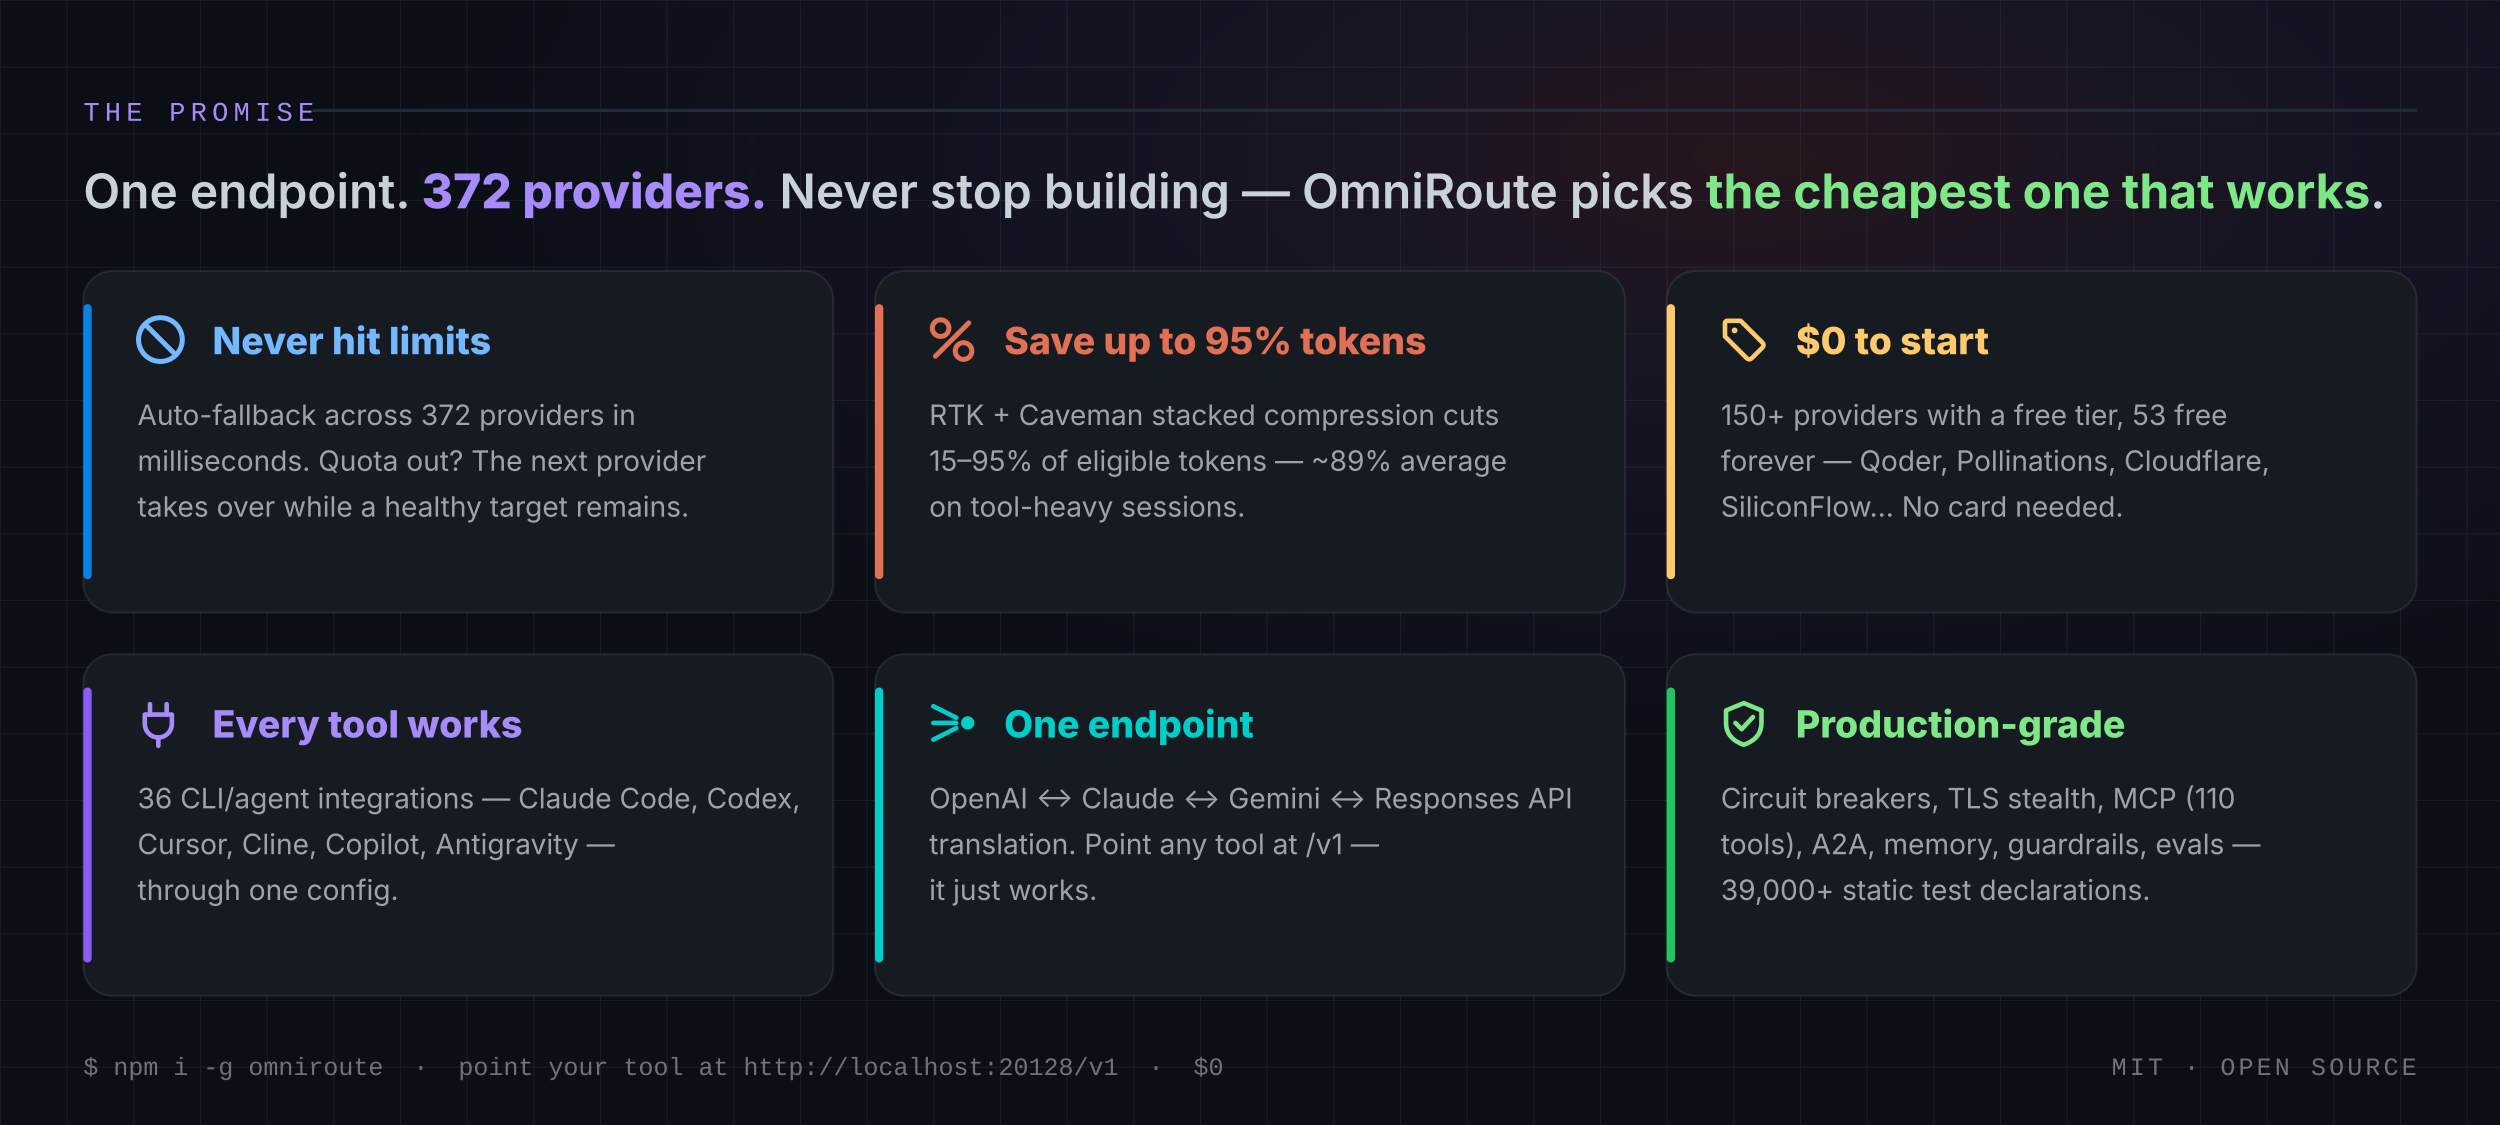
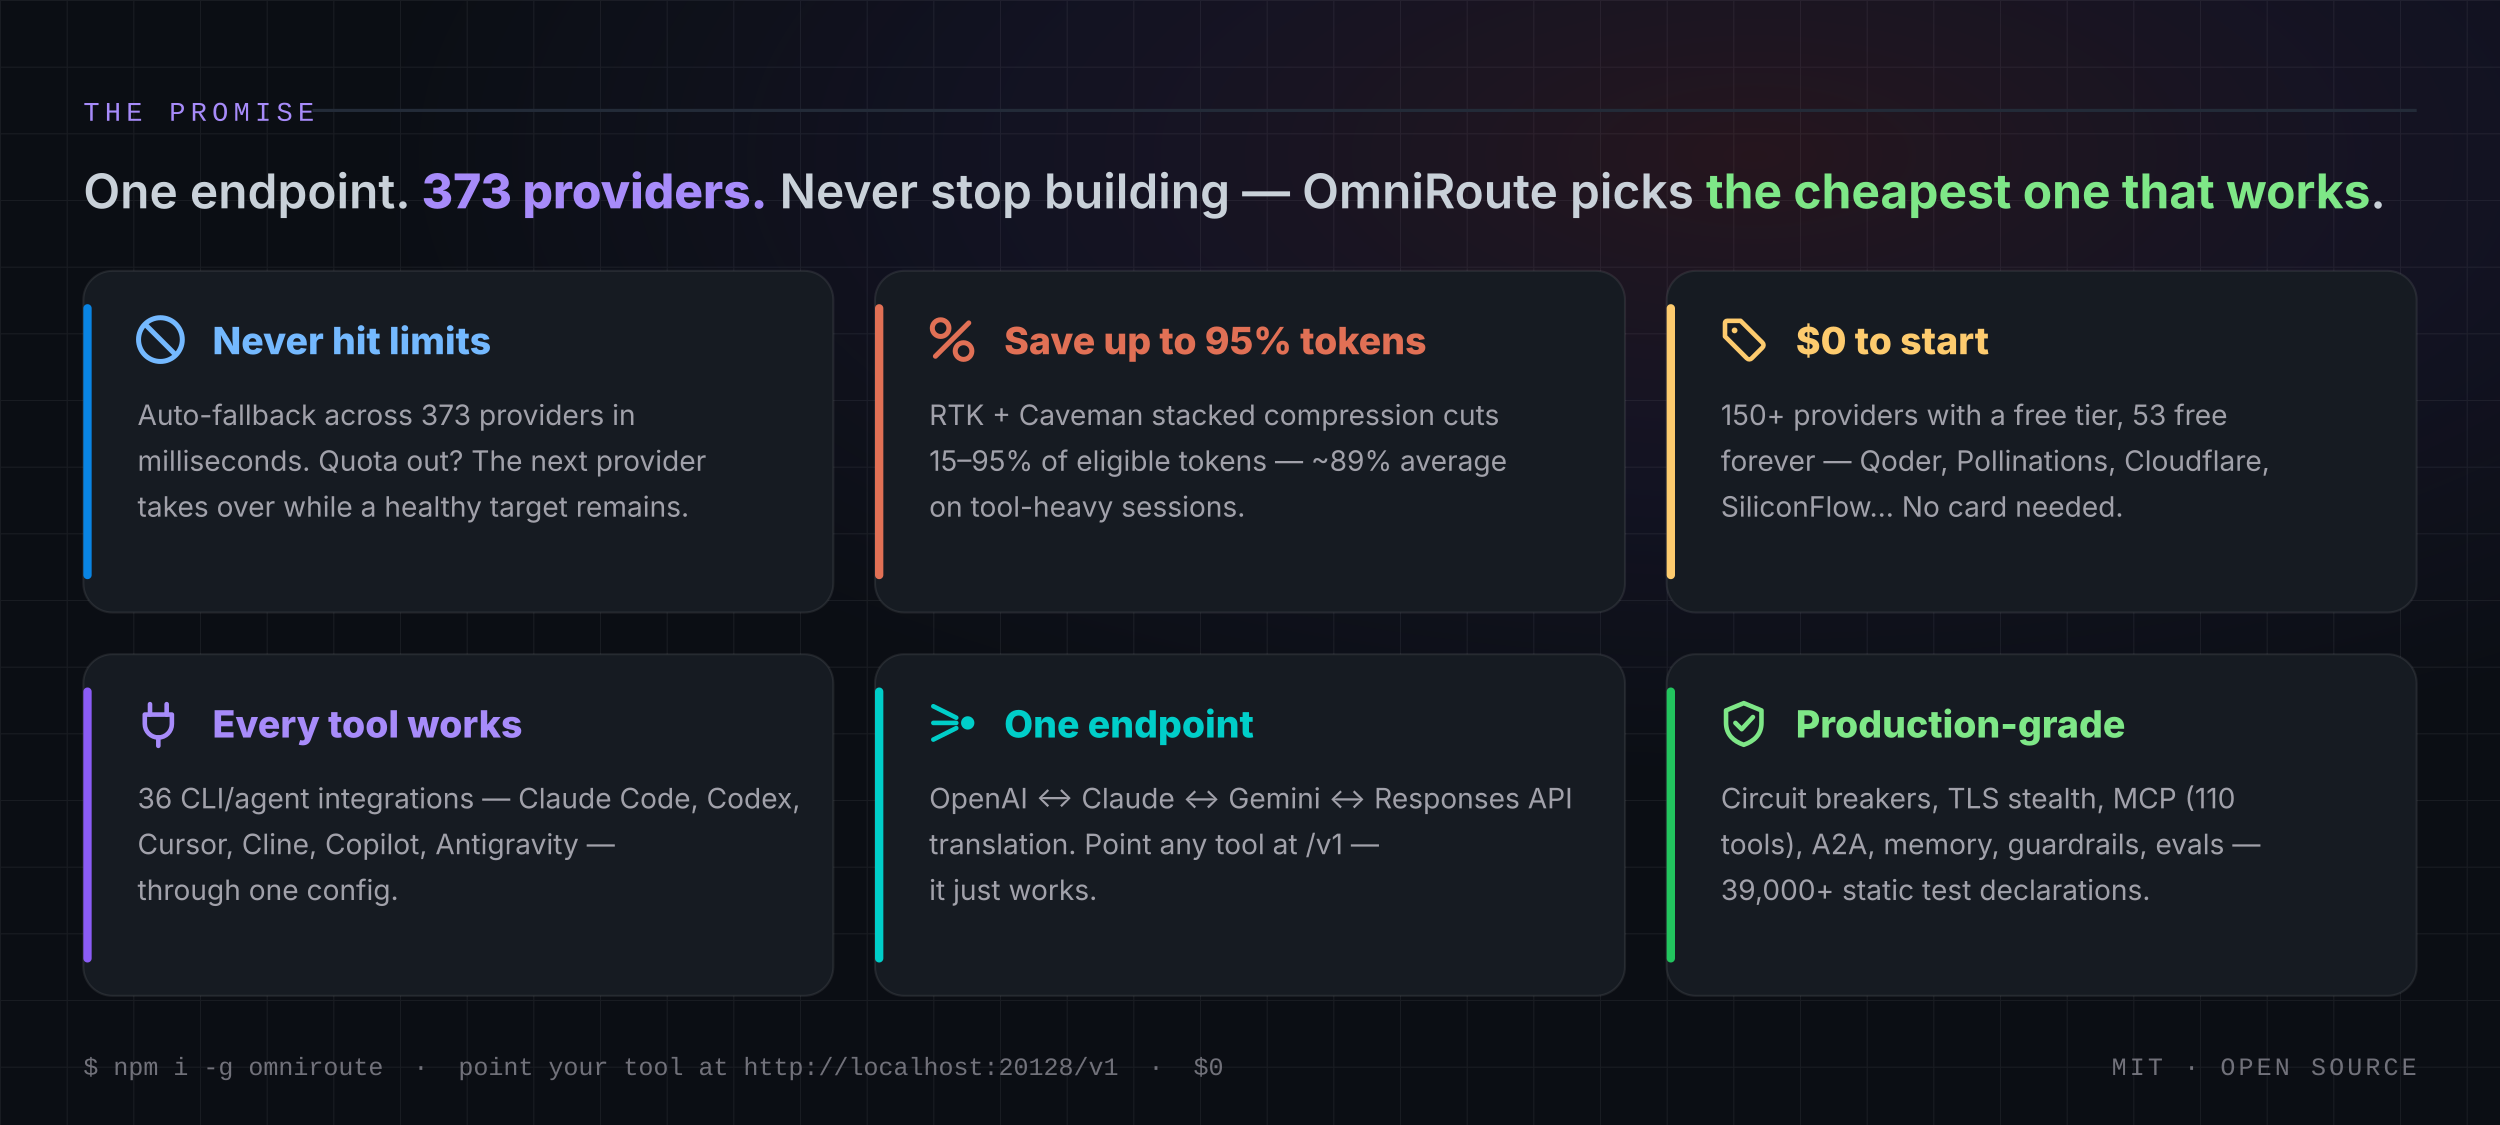
- <svg xmlns="http://www.w3.org/2000/svg" viewBox="0 0 1200 540" role="img" aria-label="The OmniRoute promise: one endpoint and 372 providers. Six pillars. Resilient fallback: automatic routing continues while another healthy target is available. Save up to 95 percent of eligible tokens: RTK plus Caveman stacked compression averages about 89 percent on tool-heavy sessions. Zero dollars to start: 150+ providers with a free tier and 54 recurring or keyless free-forever providers. Every tool works: 36 CLI and agent integration records, including Claude Code, Codex, Cursor, Cline, Copilot and Antigravity, through one config. One endpoint: OpenAI, Claude, Gemini and Responses API translation at /v1. Production controls: circuit breakers, TLS stealth, MCP with 110 tools, A2A, memory, guardrails, evals, and 39,000+ static test declarations across 5,100+ tracked test files.">
+ <svg xmlns="http://www.w3.org/2000/svg" viewBox="0 0 1200 540" role="img" aria-label="The OmniRoute promise: one endpoint and 373 providers. Six pillars. Resilient fallback: automatic routing continues while another healthy target is available. Save up to 95 percent of eligible tokens: RTK plus Caveman stacked compression averages about 89 percent on tool-heavy sessions. Zero dollars to start: 150+ providers with a free tier and 54 recurring or keyless free-forever providers. Every tool works: 36 CLI and agent integration records, including Claude Code, Codex, Cursor, Cline, Copilot and Antigravity, through one config. One endpoint: OpenAI, Claude, Gemini and Responses API translation at /v1. Production controls: circuit breakers, TLS stealth, MCP with 110 tools, A2A, memory, guardrails, evals, and 39,000+ static test declarations across 5,100+ tracked test files.">
  <defs>
    <pattern id="gridPaperP" width="32" height="32" patternUnits="userSpaceOnUse">
      <path d="M 32 0 L 0 0 0 32" fill="none" stroke="#ffffff" stroke-opacity="0.06" stroke-width="1" />
    </pattern>
    <radialGradient id="bgGlowP" cx="70%" cy="14%" r="55%">
      <stop offset="0%" stop-color="#e54d5e" stop-opacity="0.12" />
      <stop offset="55%" stop-color="#8b5cf6" stop-opacity="0.06" />
      <stop offset="100%" stop-color="#6366f1" stop-opacity="0" />
    </radialGradient>
  </defs>
  <rect width="1200" height="540" fill="#0b0e14" />
  <rect width="1200" height="540" fill="url(#gridPaperP)" />
  <rect width="1200" height="540" fill="url(#bgGlowP)" />
  <g>
    <text x="40" y="58" font-family="Consolas, 'Courier New', monospace" font-size="13" letter-spacing="2.5" fill="#a78bfa">THE PROMISE</text>
    <line x1="150" y1="53" x2="1160" y2="53" stroke="#232b38" stroke-width="1.5" />
  </g>
  <g>
-     <text x="40" y="100" font-family="Inter, 'Segoe UI', Arial, Helvetica, system-ui, sans-serif" font-size="23" font-weight="600" fill="#c9d1d9">One endpoint. <tspan fill="#a78bfa" font-weight="800">372 providers.</tspan> Never stop building — OmniRoute picks <tspan fill="#7ee787" font-weight="700">the cheapest one that works</tspan>.</text>
+     <text x="40" y="100" font-family="Inter, 'Segoe UI', Arial, Helvetica, system-ui, sans-serif" font-size="23" font-weight="600" fill="#c9d1d9">One endpoint. <tspan fill="#a78bfa" font-weight="800">373 providers.</tspan> Never stop building — OmniRoute picks <tspan fill="#7ee787" font-weight="700">the cheapest one that works</tspan>.</text>
  </g>
  <g font-family="Inter, 'Segoe UI', Arial, Helvetica, system-ui, sans-serif">
    <g>
      <rect x="40" y="130" width="360" height="164" rx="14" fill="#161b22" stroke="#ffffff" stroke-opacity="0.08" stroke-width="1" />
      <rect x="40" y="130" width="360" height="164" rx="14" fill="none" stroke="#74b9ff" stroke-width="1.5" opacity="0">
        <animate attributeName="opacity" values="0;0.9;0;0" keyTimes="0;0.055;0.12;1" dur="12s" begin="3s" repeatCount="indefinite" />
      </rect>
      <rect x="40" y="146" width="4" height="132" rx="2" fill="#0984e3" />
      <g transform="translate(66,152)" stroke="#74b9ff" stroke-width="2.4" fill="none" stroke-linecap="round">
        <circle cx="11" cy="11" r="10.5" />
        <line x1="3.9" y1="3.9" x2="18.1" y2="18.1" />
      </g>
      <text x="102" y="170" font-size="18" font-weight="800" fill="#74b9ff">Never hit limits</text>
-       <text x="66" y="204" font-size="13.5" fill="#a1a1aa">Auto-fallback across 372 providers in</text>
+       <text x="66" y="204" font-size="13.5" fill="#a1a1aa">Auto-fallback across 373 providers in</text>
      <text x="66" y="226" font-size="13.5" fill="#a1a1aa">milliseconds. Quota out? The next provider</text>
      <text x="66" y="248" font-size="13.5" fill="#a1a1aa">takes over while a healthy target remains.</text>
    </g>
    <g>
      <rect x="420" y="130" width="360" height="164" rx="14" fill="#161b22" stroke="#ffffff" stroke-opacity="0.08" stroke-width="1" />
      <rect x="420" y="130" width="360" height="164" rx="14" fill="none" stroke="#e17055" stroke-width="1.5" opacity="0">
        <animate attributeName="opacity" values="0;0;0.9;0;0" keyTimes="0;0.167;0.222;0.287;1" dur="12s" begin="3s" repeatCount="indefinite" />
      </rect>
      <rect x="420" y="146" width="4" height="132" rx="2" fill="#e17055" />
      <g transform="translate(446,152)" stroke="#e17055" stroke-width="2.4" fill="none" stroke-linecap="round">
        <circle cx="5.5" cy="5.5" r="4" />
        <circle cx="16.5" cy="16.5" r="4" />
        <line x1="19" y1="3" x2="3" y2="19" />
      </g>
      <text x="482" y="170" font-size="18" font-weight="800" fill="#e17055">Save up to 95% tokens</text>
      <text x="446" y="204" font-size="13.5" fill="#a1a1aa">RTK + Caveman stacked compression cuts</text>
      <text x="446" y="226" font-size="13.5" fill="#a1a1aa">15–95% of eligible tokens — ~89% average</text>
      <text x="446" y="248" font-size="13.5" fill="#a1a1aa">on tool-heavy sessions.</text>
    </g>
    <g>
      <rect x="800" y="130" width="360" height="164" rx="14" fill="#161b22" stroke="#ffffff" stroke-opacity="0.08" stroke-width="1" />
      <rect x="800" y="130" width="360" height="164" rx="14" fill="none" stroke="#fdcb6e" stroke-width="1.5" opacity="0">
        <animate attributeName="opacity" values="0;0;0.9;0;0" keyTimes="0;0.334;0.389;0.454;1" dur="12s" begin="3s" repeatCount="indefinite" />
      </rect>
      <rect x="800" y="146" width="4" height="132" rx="2" fill="#fdcb6e" />
      <g transform="translate(826,152)" stroke="#fdcb6e" stroke-width="2.2" fill="none" stroke-linecap="round" stroke-linejoin="round">
        <path d="M 2,9.5 L 2,3 A 1,1 0 0 1 3,2 L 9.5,2 L 20,12.5 A 1.6,1.6 0 0 1 20,14.8 L 14.8,20 A 1.6,1.6 0 0 1 12.5,20 Z" />
        <circle cx="6.6" cy="6.6" r="1.4" fill="#fdcb6e" stroke="none" />
      </g>
      <text x="862" y="170" font-size="18" font-weight="800" fill="#fdcb6e">$0 to start</text>
      <text x="826" y="204" font-size="13.5" fill="#a1a1aa">150+ providers with a free tier, 53 free</text>
      <text x="826" y="226" font-size="13.5" fill="#a1a1aa">forever — Qoder, Pollinations, Cloudflare,</text>
      <text x="826" y="248" font-size="13.5" fill="#a1a1aa">SiliconFlow… No card needed.</text>
    </g>
    <g>
      <rect x="40" y="314" width="360" height="164" rx="14" fill="#161b22" stroke="#ffffff" stroke-opacity="0.08" stroke-width="1" />
      <rect x="40" y="314" width="360" height="164" rx="14" fill="none" stroke="#a78bfa" stroke-width="1.5" opacity="0">
        <animate attributeName="opacity" values="0;0;0.9;0;0" keyTimes="0;0.5;0.555;0.62;1" dur="12s" begin="3s" repeatCount="indefinite" />
      </rect>
      <rect x="40" y="330" width="4" height="132" rx="2" fill="#8b5cf6" />
      <g transform="translate(66,336)" stroke="#a78bfa" stroke-width="2.2" fill="none" stroke-linecap="round" stroke-linejoin="round">
        <path d="M 6,2 L 6,7 M 14,2 L 14,7" />
        <path d="M 3.5,7 L 16.5,7 L 16.5,11.5 A 6.5,6.5 0 0 1 10,18 A 6.5,6.5 0 0 1 3.5,11.5 Z" />
        <path d="M 10,18 L 10,22" />
      </g>
      <text x="102" y="354" font-size="18" font-weight="800" fill="#a78bfa">Every tool works</text>
      <text x="66" y="388" font-size="13.5" fill="#a1a1aa">36 CLI/agent integrations — Claude Code, Codex,</text>
      <text x="66" y="410" font-size="13.5" fill="#a1a1aa">Cursor, Cline, Copilot, Antigravity —</text>
      <text x="66" y="432" font-size="13.5" fill="#a1a1aa">through one config.</text>
    </g>
    <g>
      <rect x="420" y="314" width="360" height="164" rx="14" fill="#161b22" stroke="#ffffff" stroke-opacity="0.08" stroke-width="1" />
      <rect x="420" y="314" width="360" height="164" rx="14" fill="none" stroke="#00cec9" stroke-width="1.5" opacity="0">
        <animate attributeName="opacity" values="0;0;0.9;0;0" keyTimes="0;0.667;0.722;0.787;1" dur="12s" begin="3s" repeatCount="indefinite" />
      </rect>
      <rect x="420" y="330" width="4" height="132" rx="2" fill="#00cec9" />
      <g transform="translate(446,336)" stroke="#00cec9" stroke-width="2.2" fill="none" stroke-linecap="round">
        <path d="M 2,3 L 13,8.5 M 2,11 L 13,11 M 2,19 L 13,13.5" />
        <circle cx="18.5" cy="11" r="3.2" fill="#00cec9" stroke="none" />
      </g>
      <text x="482" y="354" font-size="18" font-weight="800" fill="#00cec9">One endpoint</text>
      <text x="446" y="388" font-size="13.5" fill="#a1a1aa">OpenAI ↔ Claude ↔ Gemini ↔ Responses API</text>
      <text x="446" y="410" font-size="13.5" fill="#a1a1aa">translation. Point any tool at /v1 —</text>
      <text x="446" y="432" font-size="13.5" fill="#a1a1aa">it just works.</text>
    </g>
    <g>
      <rect x="800" y="314" width="360" height="164" rx="14" fill="#161b22" stroke="#ffffff" stroke-opacity="0.08" stroke-width="1" />
      <rect x="800" y="314" width="360" height="164" rx="14" fill="none" stroke="#7ee787" stroke-width="1.5" opacity="0">
        <animate attributeName="opacity" values="0;0;0.9;0;0" keyTimes="0;0.834;0.889;0.954;1" dur="12s" begin="3s" repeatCount="indefinite" />
      </rect>
      <rect x="800" y="330" width="4" height="132" rx="2" fill="#22c55e" />
      <g transform="translate(826,336)" stroke="#7ee787" stroke-width="2.2" fill="none" stroke-linecap="round" stroke-linejoin="round">
        <path d="M 11,1.5 L 19.5,5 L 19.5,11 C 19.5,16.5 16,19.8 11,21.5 C 6,19.8 2.5,16.5 2.5,11 L 2.5,5 Z" />
        <path d="M 7,11 L 10,14 L 15.4,8.2" />
      </g>
      <text x="862" y="354" font-size="18" font-weight="800" fill="#7ee787">Production-grade</text>
      <text x="826" y="388" font-size="13.5" fill="#a1a1aa">Circuit breakers, TLS stealth, MCP (110</text>
      <text x="826" y="410" font-size="13.5" fill="#a1a1aa">tools), A2A, memory, guardrails, evals —</text>
      <text x="826" y="432" font-size="13.5" fill="#a1a1aa">39,000+ static test declarations.</text>
    </g>
  </g>
  <g>
    <text x="40" y="516" font-family="Consolas, 'Courier New', monospace" font-size="12" fill="#71717a">$ npm i -g omniroute  ·  point your tool at http://localhost:20128/v1  ·  $0</text>
    <text x="1160" y="516" text-anchor="end" font-family="Consolas, 'Courier New', monospace" font-size="12" letter-spacing="1.5" fill="#71717a">MIT · OPEN SOURCE</text>
  </g>
</svg>
